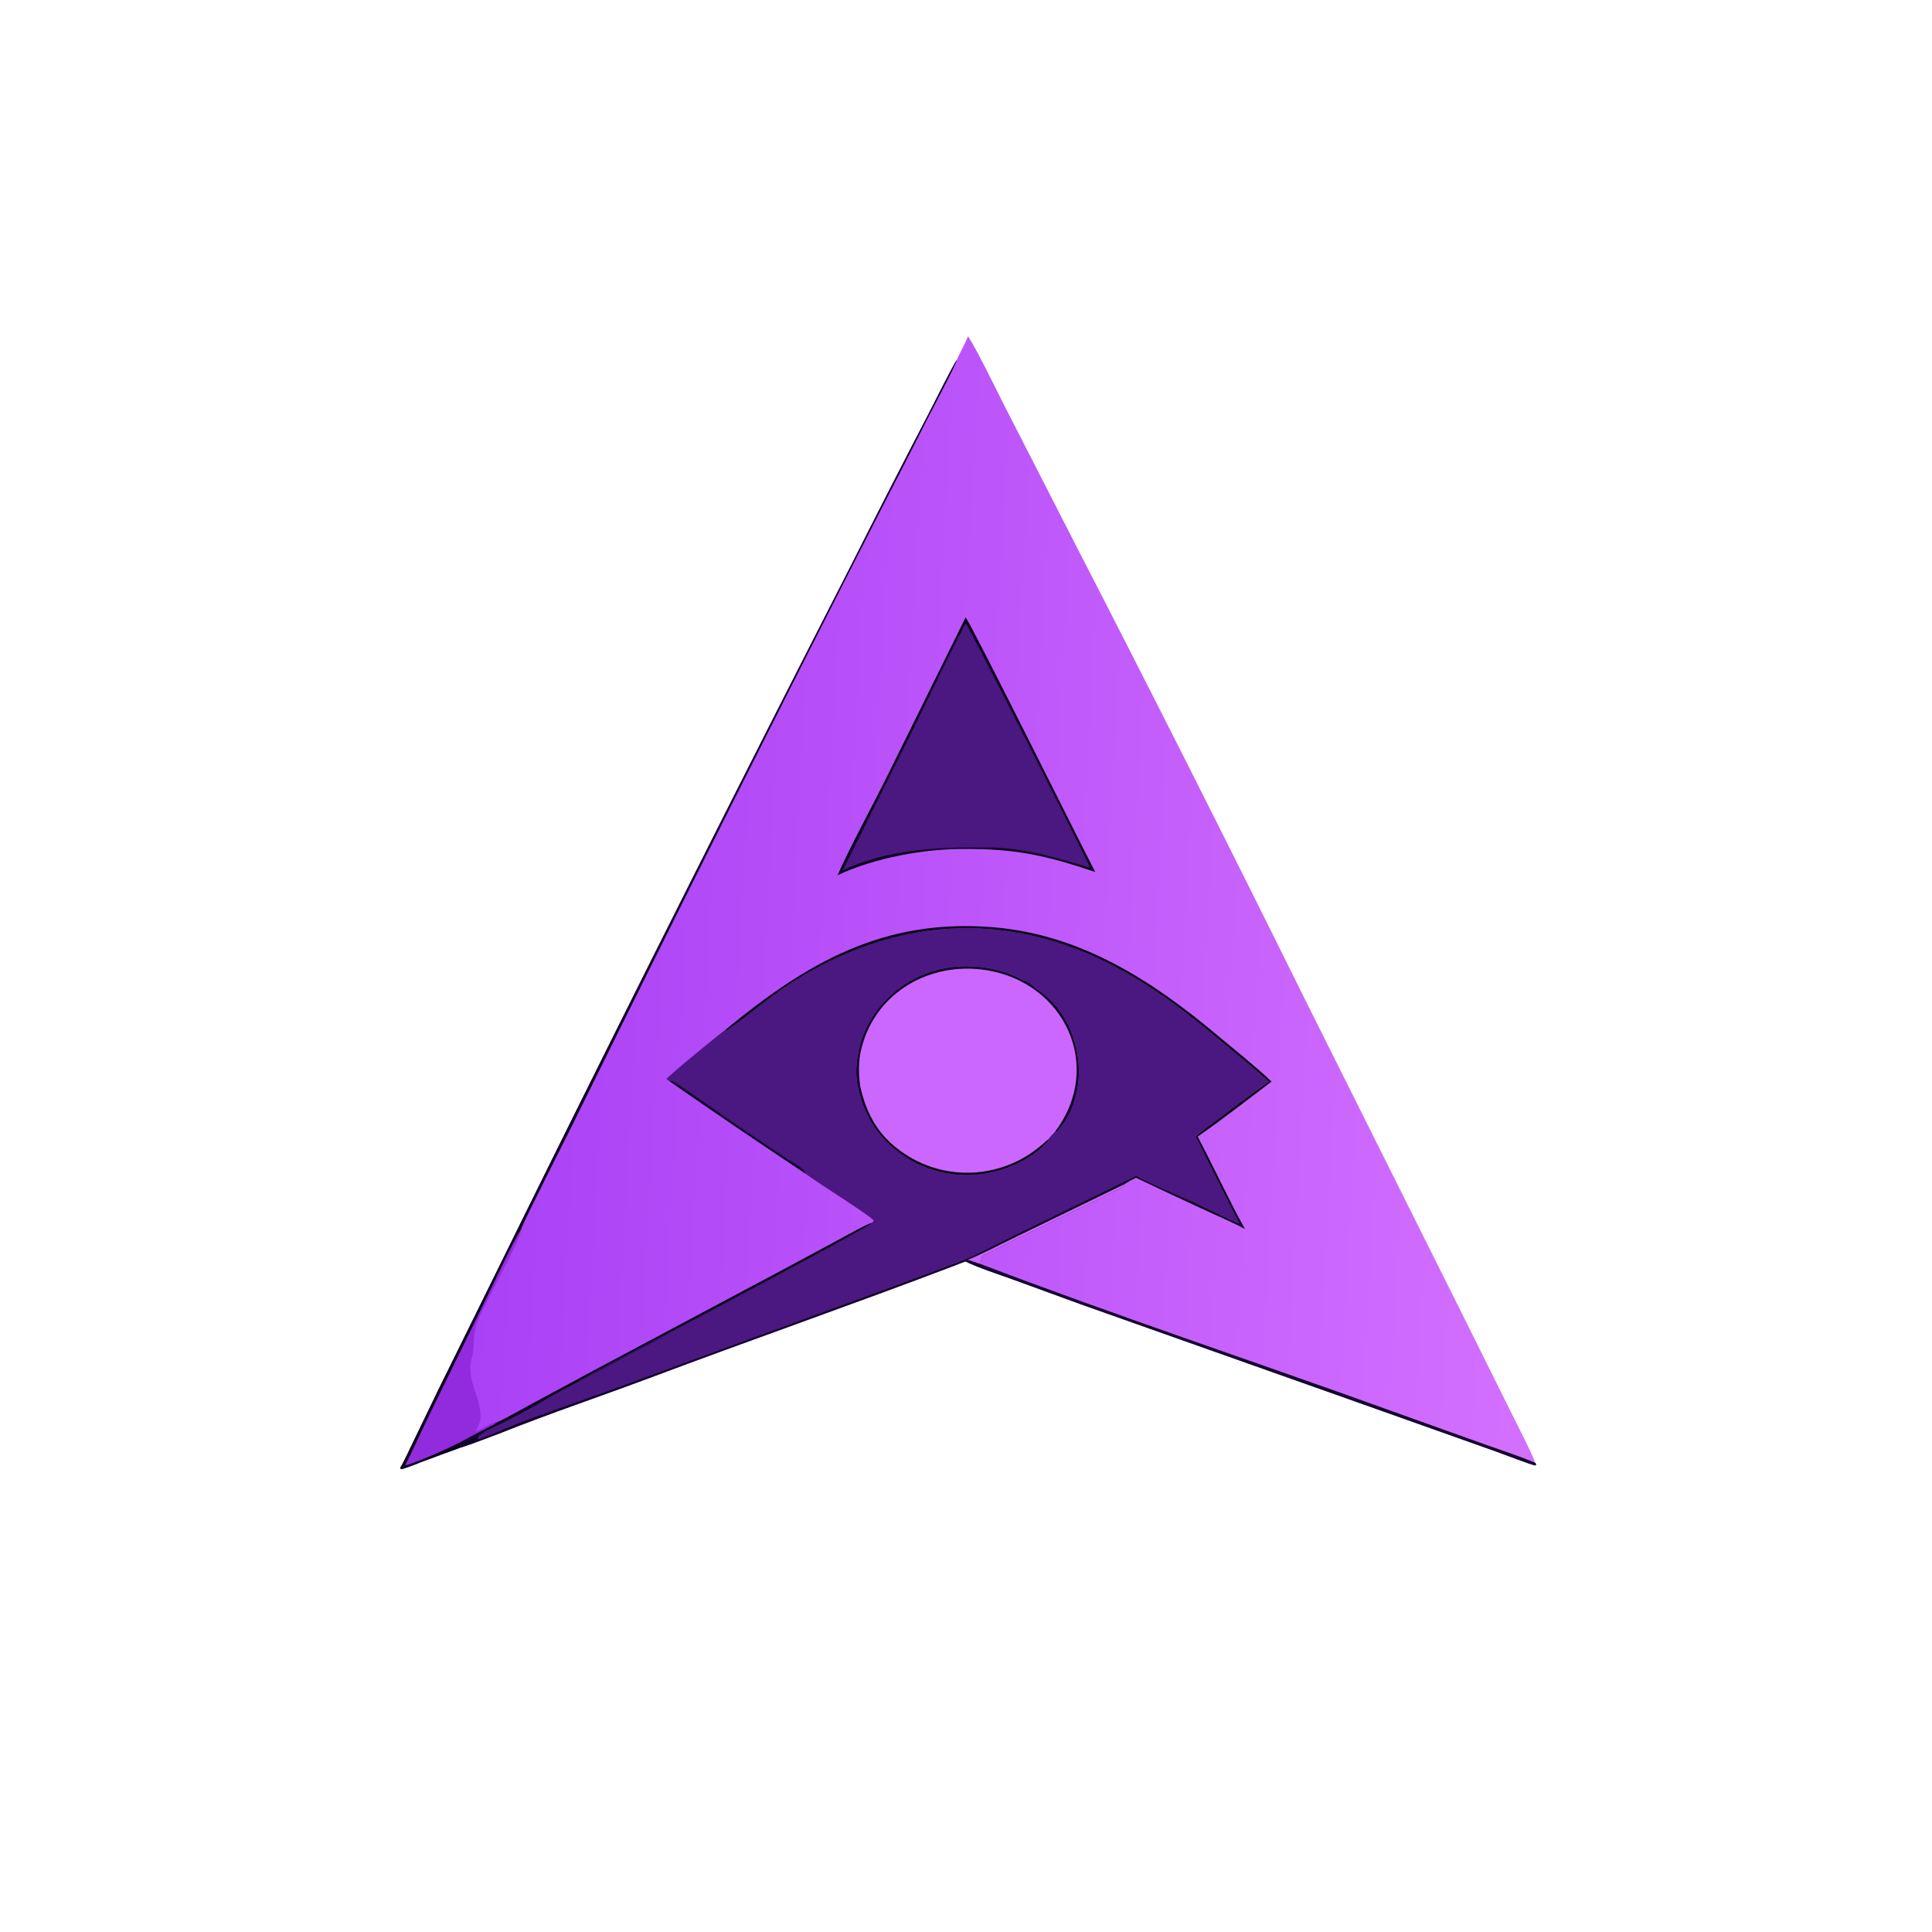
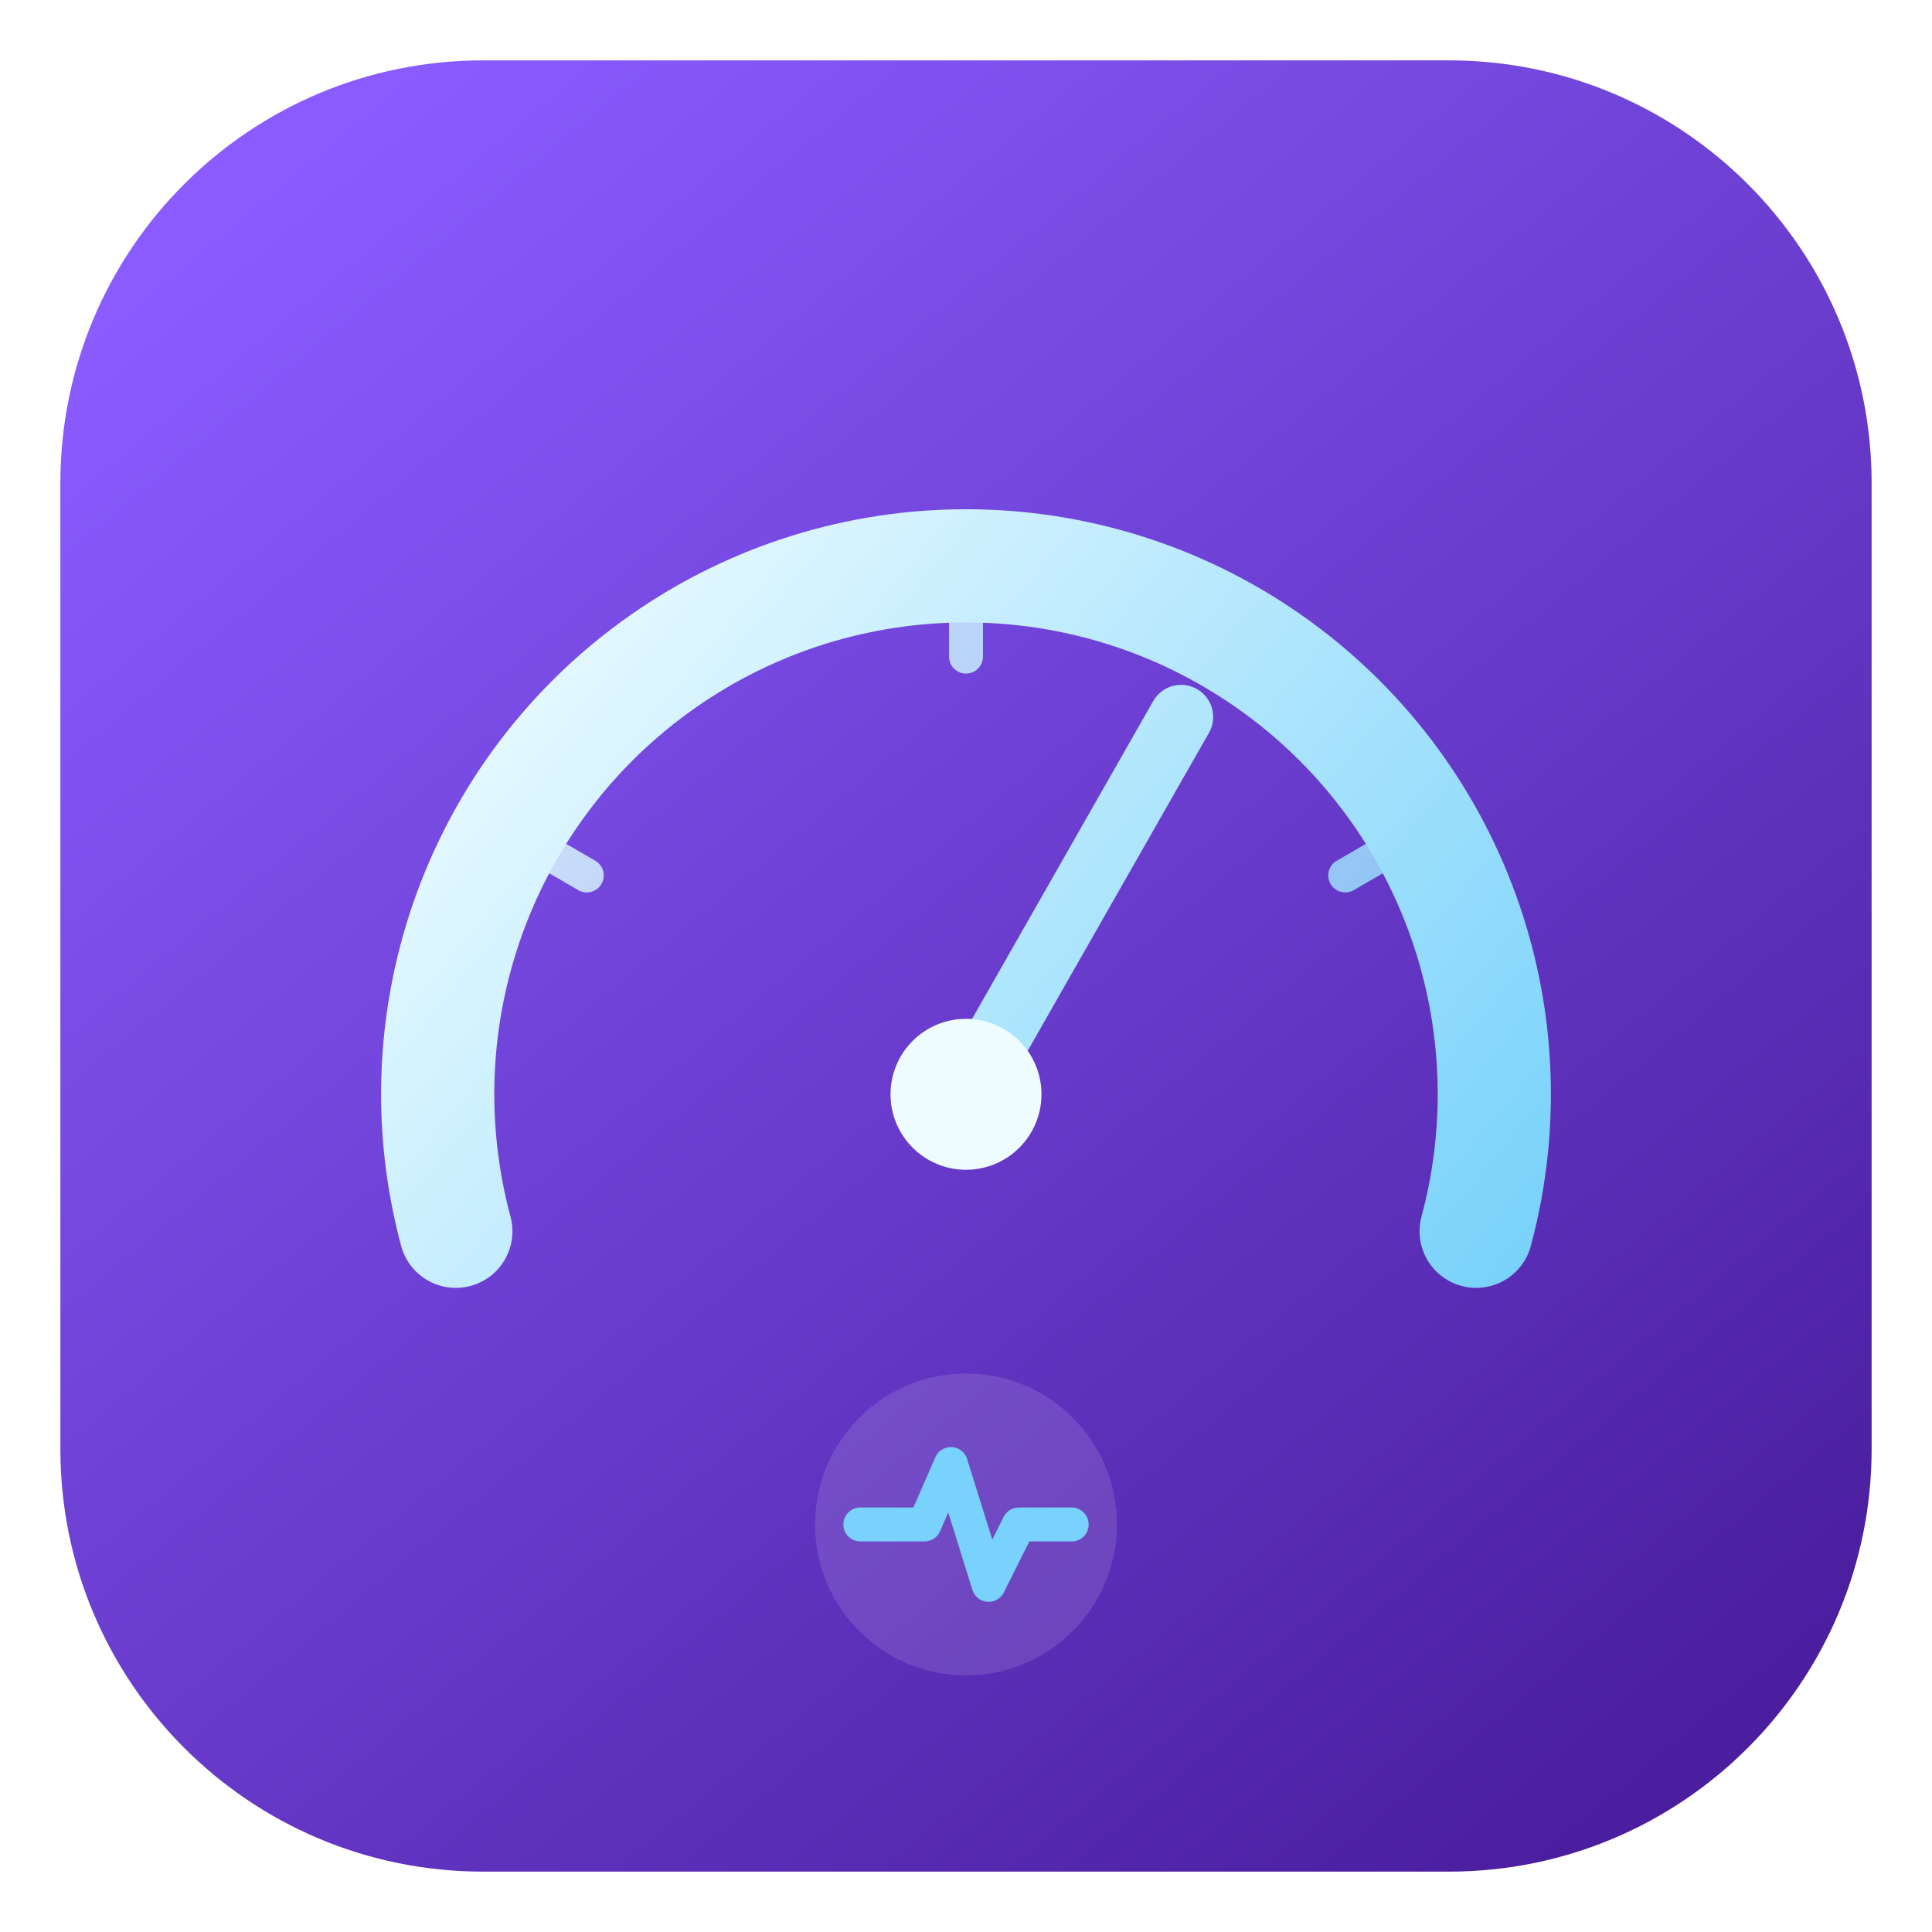
- <svg xmlns="http://www.w3.org/2000/svg" width="1024" height="1024" viewBox="0 0 1024 1024">
+ <svg xmlns="http://www.w3.org/2000/svg" width="512" height="512" viewBox="0 0 512 512" role="img" aria-label="TokenWatch">
  <defs>
-     <linearGradient id="gradient_0" gradientUnits="userSpaceOnUse" x1="263.197" y1="463.703" x2="826.221" y2="494.471">
-       <stop offset="0" stop-color="#AA41F6" />
-       <stop offset="1" stop-color="#D370FF" />
+     <linearGradient id="tw-bg" x1="80" y1="40" x2="440" y2="472" gradientUnits="userSpaceOnUse">
+       <stop offset="0" stop-color="#8A5CFF" />
+       <stop offset="1" stop-color="#4A1E9E" />
+     </linearGradient>
+     <linearGradient id="tw-gauge" x1="130" y1="150" x2="382" y2="360" gradientUnits="userSpaceOnUse">
+       <stop offset="0" stop-color="#EEFCFF" />
+       <stop offset="1" stop-color="#79D2FB" />
    </linearGradient>
  </defs>
-   <path fill="url(#gradient_0)" d="M513.051 178.189C517.85 185.428 527.769 206.045 532.052 214.407L568.618 285.875C610.247 366.693 651.206 447.854 691.489 529.351L774.593 695.618L800.842 748.432C804.648 756.163 810.753 767.756 813.82 775.415L814.199 776.277L813.774 776.751C811.505 776.448 796.28 770.522 792.525 769.21L719.141 743.143L572.774 691.288L536.441 678.02C528.789 675.268 518.816 672.06 511.662 668.602L505.812 670.865C452.516 691.173 398.375 710.032 344.983 730.096C319.335 739.734 291.531 749.097 266.246 759.187C259.058 761.801 251.506 764.879 244.323 767.204C237.349 769.718 230.391 772.274 223.449 774.874C219.933 776.191 216.375 777.844 212.766 778.699L212.135 778.305L212.253 777.651C213.547 775.851 217.711 766.866 218.885 764.434L232.875 735.461L282.433 634.99C338.046 522.521 394.415 410.428 451.537 298.719C464.93 272.06 478.517 245.499 492.297 219.037C494.118 215.499 505.44 192.772 507.164 190.718C508.955 186.398 511.503 182.463 513.051 178.189Z" />
-   <path fill="#4B1781" d="M384.435 545.855L385.238 546.125C396.23 538.797 406.802 529.22 418.33 521.706C456.149 497.058 499.352 485.922 544.053 495.286C583.835 503.62 615.212 524.969 645.775 550.738C654.575 558.157 663.947 565.559 672.392 573.302C663.446 579.69 654.606 586.223 645.873 592.899C641.937 595.887 637.271 599.078 633.764 602.467C637.86 610.895 642.027 619.289 646.265 627.647C647.655 630.425 650.851 636.345 651.896 639.003C653.565 642.167 655.201 645.348 656.806 648.545C648.701 644.944 640.585 640.802 632.492 637.039C623.161 632.7 611.13 627.95 602.254 623.069L538.233 654.354C529.991 658.343 516.479 665.562 508.557 668.617C487.315 676.808 465.504 684.548 444.118 692.439L320.977 737.615C314.637 739.906 267.882 756.139 264.983 758.422L266.246 759.187C259.058 761.801 251.506 764.879 244.323 767.204C244.521 765.57 244.548 766.401 243.42 764.58C248.33 761.895 253.284 759.291 258.28 756.769C260.389 755.704 261.61 755.086 263.564 753.791C268.017 751.914 276.645 746.922 281.164 744.473L313.921 726.83L419.429 670.607L446.744 655.9C450.23 654.024 458.941 649.045 462.37 648.086L463.079 646.897C461.749 644.559 431.767 625.98 426.844 621.978C402.663 605.935 378.66 589.625 354.839 573.051C354.028 572.65 353.978 572.505 353.273 571.906C354.279 570.142 381.343 547.995 384.435 545.855Z" />
-   <path fill="#0B031B" d="M462.37 648.086C461.478 649.776 364.866 701.178 354.617 706.409C350.784 708.144 336.537 715.516 333.144 717.875C329.845 719.421 314.246 727.398 311.703 729.361C304.912 733.318 297.706 736.81 291.073 740.652C280.066 747.027 270.642 752.275 259.018 757.657L258.28 756.769C260.389 755.704 261.61 755.086 263.564 753.791C268.017 751.914 276.645 746.922 281.164 744.473L313.921 726.83L419.429 670.607L446.744 655.9C450.23 654.024 458.941 649.045 462.37 648.086Z" />
-   <path fill="#12052B" d="M354.839 573.051C356.812 572.792 358.171 573.88 360.066 575.163C372.105 583.309 384.125 591.974 396.16 600.111L417.907 614.68C420.296 616.269 426.647 619.342 426.844 621.978C402.663 605.935 378.66 589.625 354.839 573.051Z" />
-   <path fill="#12052B" d="M243.42 764.58C248.33 761.895 253.284 759.291 258.28 756.769L259.018 757.657C257.058 758.96 253.214 760.592 252.75 762.813L253.218 761.97L253.1 762.134L254.107 762.785C255.275 762.335 264.345 758.775 264.983 758.422L266.246 759.187C259.058 761.801 251.506 764.879 244.323 767.204C244.521 765.57 244.548 766.401 243.42 764.58Z" />
-   <path fill="#260C49" d="M333.144 717.875C331.128 719.561 314.552 728.362 311.703 729.361C314.246 727.398 329.845 719.421 333.144 717.875Z" />
-   <path fill="#260C49" d="M354.617 706.409C352.496 708.162 336.106 716.842 333.144 717.875C336.537 715.516 350.784 708.144 354.617 706.409Z" />
-   <path fill="#CB67FE" d="M454.98 577.323C452.082 566.573 455.021 551.892 460.504 542.093C468.082 528.423 480.858 518.391 495.935 514.271C511 510.131 528.99 511.921 542.62 519.732C544.549 520.059 546.843 521.659 548.055 523.059C551.523 525.657 554.107 527.26 557.294 530.507C574.64 548.18 577.586 581.222 560.075 600.01L559.327 599.629C558.364 600.662 556.447 602.577 555.747 603.686L555.73 604.442C548.98 612.983 536.286 618.946 525.904 621.358C510.161 624.915 493.65 622.043 480.033 613.38C466.595 604.795 458.465 592.757 454.98 577.323Z" />
-   <path fill="#12052B" d="M454.98 577.323C452.082 566.573 455.021 551.892 460.504 542.093C468.082 528.423 480.858 518.391 495.935 514.271C511 510.131 528.99 511.921 542.62 519.732C544.549 520.059 546.843 521.659 548.055 523.059C551.523 525.657 554.107 527.26 557.294 530.507C574.64 548.18 577.586 581.222 560.075 600.01L559.327 599.629C585.189 565.057 564.157 520.757 522.779 514.207C493.083 509.505 464.003 525.851 456.571 555.736C454.884 562.518 455.078 568.613 455.879 575.483L454.98 577.323Z" />
-   <path fill="#260C49" d="M542.62 519.732C544.549 520.059 546.843 521.659 548.055 523.059C546.221 521.987 544.409 520.878 542.62 519.732Z" />
-   <path fill="#0B031B" d="M455.879 575.483C459.416 591.645 466.428 603.311 480.674 612.344C494.152 620.849 510.466 623.627 525.999 620.064C538.171 617.184 546.698 612.02 555.747 603.686L555.73 604.442C548.98 612.983 536.286 618.946 525.904 621.358C510.161 624.915 493.65 622.043 480.033 613.38C466.595 604.795 458.465 592.757 454.98 577.323L455.879 575.483Z" />
-   <path fill="#922BDE" d="M214.727 776.739C218.887 768.604 223.35 758.603 227.441 750.189L258.353 687.007C262.907 677.756 271.106 659.785 276.249 651.446C276.504 656.572 254.89 694.092 252.406 702.32C250.509 708.604 251.688 714.35 250.031 719.912C246.537 731.644 255.819 740.893 254.582 752.809C254.421 754.364 252.916 756.692 252.213 758.352L252.478 758.662C254.594 757.638 261.928 753.499 263.238 753.474L263.564 753.791C261.61 755.086 260.389 755.704 258.28 756.769C253.284 759.291 248.33 761.895 243.42 764.58C236.437 768.22 222.151 774.611 214.727 776.739Z" />
-   <path fill="#12052B" d="M264.983 758.422C267.882 756.139 314.637 739.906 320.977 737.615L444.118 692.439C465.504 684.548 487.315 676.808 508.557 668.617C516.479 665.562 529.991 658.343 538.233 654.354L602.254 623.069C611.13 627.95 623.161 632.7 632.492 637.039C640.585 640.802 648.701 644.944 656.806 648.545C655.201 645.348 653.565 642.167 651.896 639.003L653.1 638.696C655.26 642.986 657.52 647.224 659.876 651.409C654.288 648.362 646.212 644.89 640.279 642.133C627.51 636.26 614.78 630.299 602.092 624.251C599.667 625.449 598.202 626.186 595.893 627.694C595.472 629.177 595.046 629.125 593.559 629.889C569.652 642.173 545.031 653.117 521.142 665.408C519.882 666.056 520.074 668.713 519.582 669.902C590.382 696.919 663.412 721.11 734.797 746.878L787.604 765.771C794.158 768.118 808.126 772.723 813.82 775.415L814.199 776.277L813.774 776.751C811.505 776.448 796.28 770.522 792.525 769.21L719.141 743.143L572.774 691.288L536.441 678.02C528.789 675.268 518.816 672.06 511.662 668.602L505.812 670.865C452.516 691.173 398.375 710.032 344.983 730.096C319.335 739.734 291.531 749.097 266.246 759.187L264.983 758.422Z" />
-   <path fill="#CB67FE" d="M595.893 627.694C595.472 629.177 595.046 629.125 593.559 629.889C569.652 642.173 545.031 653.117 521.142 665.408C519.882 666.056 520.074 668.713 519.582 669.902L512.962 667.729C520.107 664.933 530.02 659.647 537.183 656.216L595.893 627.694Z" />
-   <path fill="#0B031B" d="M507.164 190.718C506.716 193.309 494.397 216.461 492.469 220.189C484.392 236.182 476.232 252.133 467.99 268.042C414.312 373.179 361.358 478.684 309.133 584.55C301.372 600.639 293.047 616.563 285.199 632.601C283.789 635.482 276.756 649.399 276.249 651.446C271.106 659.785 262.907 677.756 258.353 687.007L227.441 750.189C223.35 758.603 218.887 768.604 214.727 776.739C222.151 774.611 236.437 768.22 243.42 764.58C244.548 766.401 244.521 765.57 244.323 767.204C237.349 769.718 230.391 772.274 223.449 774.874C219.933 776.191 216.375 777.844 212.766 778.699L212.135 778.305L212.253 777.651C213.547 775.851 217.711 766.866 218.885 764.434L232.875 735.461L282.433 634.99C338.046 522.521 394.415 410.428 451.537 298.719C464.93 272.06 478.517 245.499 492.297 219.037C494.118 215.499 505.44 192.772 507.164 190.718Z" />
-   <path fill="#0B031B" d="M384.435 545.855C427.611 510.272 468.258 486.549 526.797 491.498C572.789 495.386 610.421 519.551 644.833 548.398C653.855 555.96 665.451 565.166 673.952 573.253C662.049 582.286 647.022 593.963 634.798 602.417C641.108 614.401 646.945 626.627 653.1 638.696L651.896 639.003C650.851 636.345 647.655 630.425 646.265 627.647C642.027 619.289 637.86 610.895 633.764 602.467C637.271 599.078 641.937 595.887 645.873 592.899C654.606 586.223 663.446 579.69 672.392 573.302C663.947 565.559 654.575 558.157 645.775 550.738C615.212 524.969 583.835 503.62 544.053 495.286C499.352 485.922 456.149 497.058 418.33 521.706C406.802 529.22 396.23 538.797 385.238 546.125L384.435 545.855Z" />
-   <path fill="#0B031B" d="M511.778 327.266C514.072 329.154 572.584 447.089 580.504 462.172C554.739 453.481 538.98 449.931 511.75 449.947C490.293 449.761 463.401 454.642 443.908 463.896C450.796 448.396 461.485 428.881 469.345 413.16L511.778 327.266Z" />
-   <path fill="#4B1781" d="M511.862 330.316C513.392 331.733 573.595 450.402 577.795 459.907C560.98 455.098 547.133 450.453 529.174 449.356C523.771 449.026 518.981 449.357 513.624 449.211C491.469 449.268 466.863 451.566 446.596 461.345L485.682 383.034C494.135 365.901 502.915 346.944 511.862 330.316Z" />
+   <rect x="16" y="16" width="480" height="480" rx="112" fill="url(#tw-bg)" />
+   <path d="M120.8 326.3 A140 140 0 1 1 391.2 326.3" fill="none" stroke="url(#tw-gauge)" stroke-width="30" stroke-linecap="round" />
+   <g stroke="url(#tw-gauge)" stroke-width="9" stroke-linecap="round" opacity="0.85">
+     <line x1="155.5" y1="232" x2="134.8" y2="220" />
+     <line x1="256" y1="174" x2="256" y2="150" />
+     <line x1="356.5" y1="232" x2="377.2" y2="220" />
+   </g>
+   <line x1="256" y1="290" x2="313" y2="190" stroke="url(#tw-gauge)" stroke-width="17" stroke-linecap="round" />
+   <circle cx="256" cy="290" r="20" fill="#EEFCFF" />
+   <circle cx="256" cy="404" r="40" fill="rgba(255,255,255,0.12)" />
+   <polyline points="228,404 245,404 252,388 262,420 270,404 284,404" fill="none" stroke="#79D2FB" stroke-width="9" stroke-linecap="round" stroke-linejoin="round" />
</svg>
